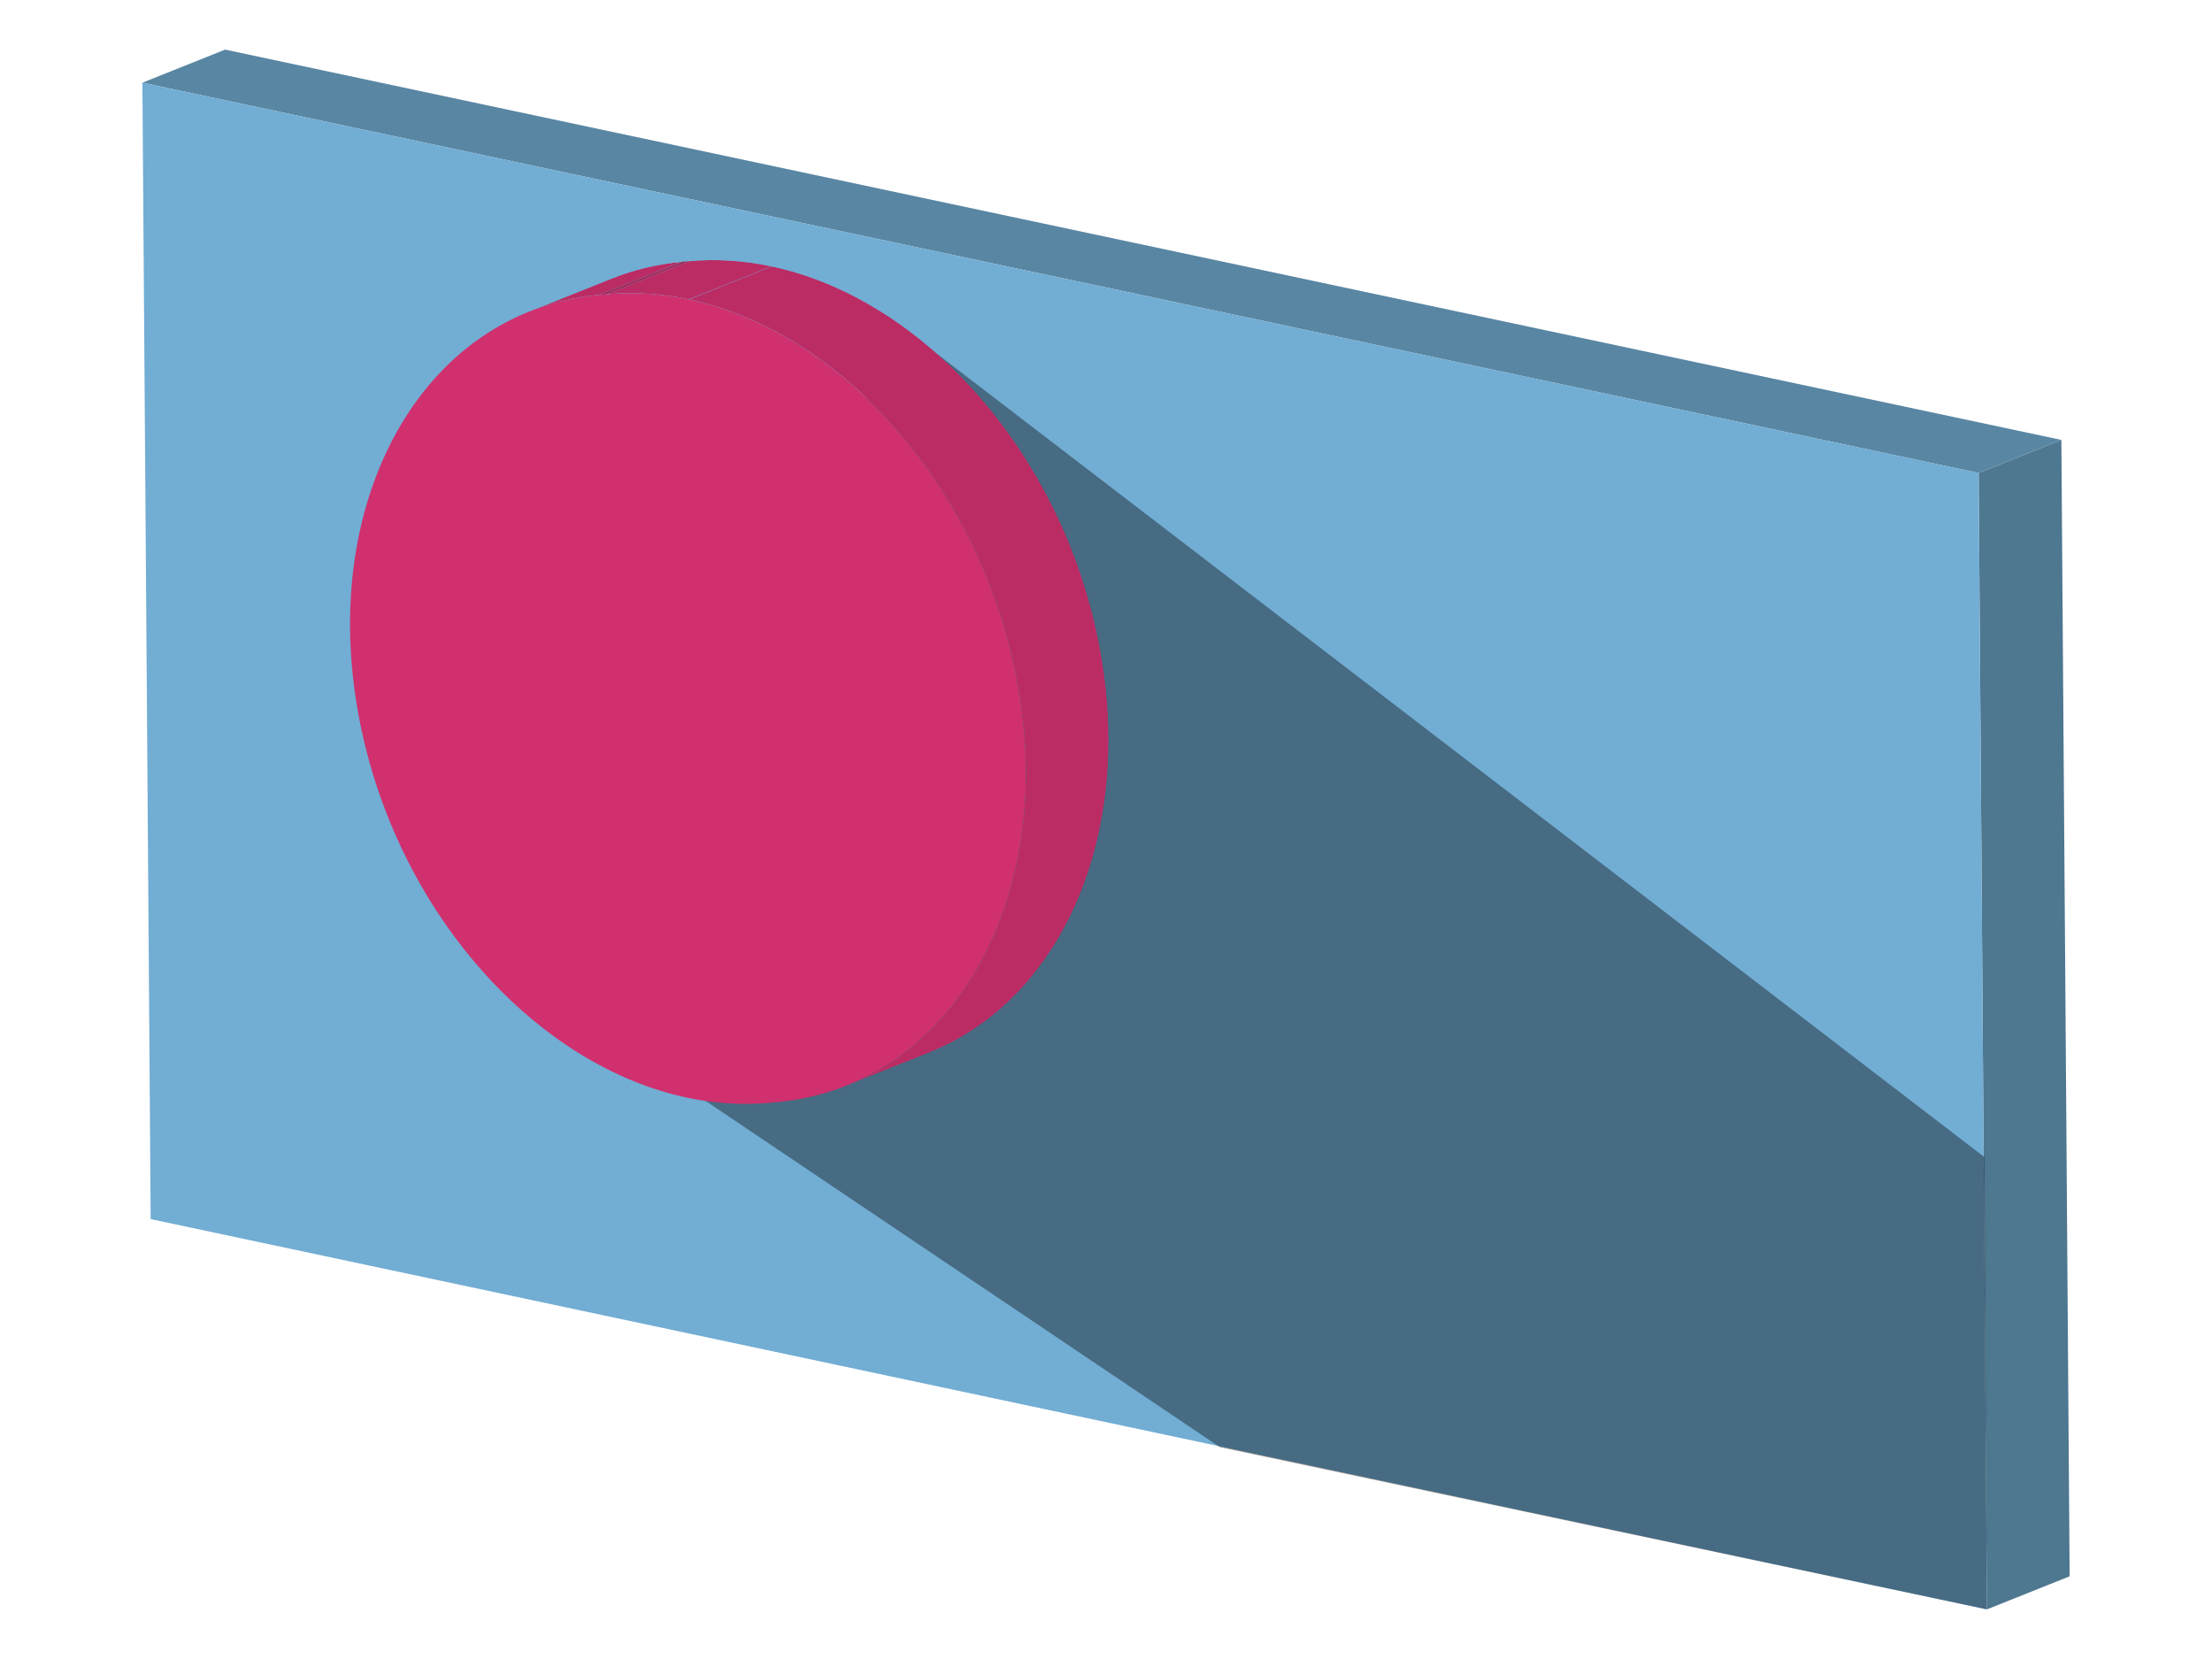
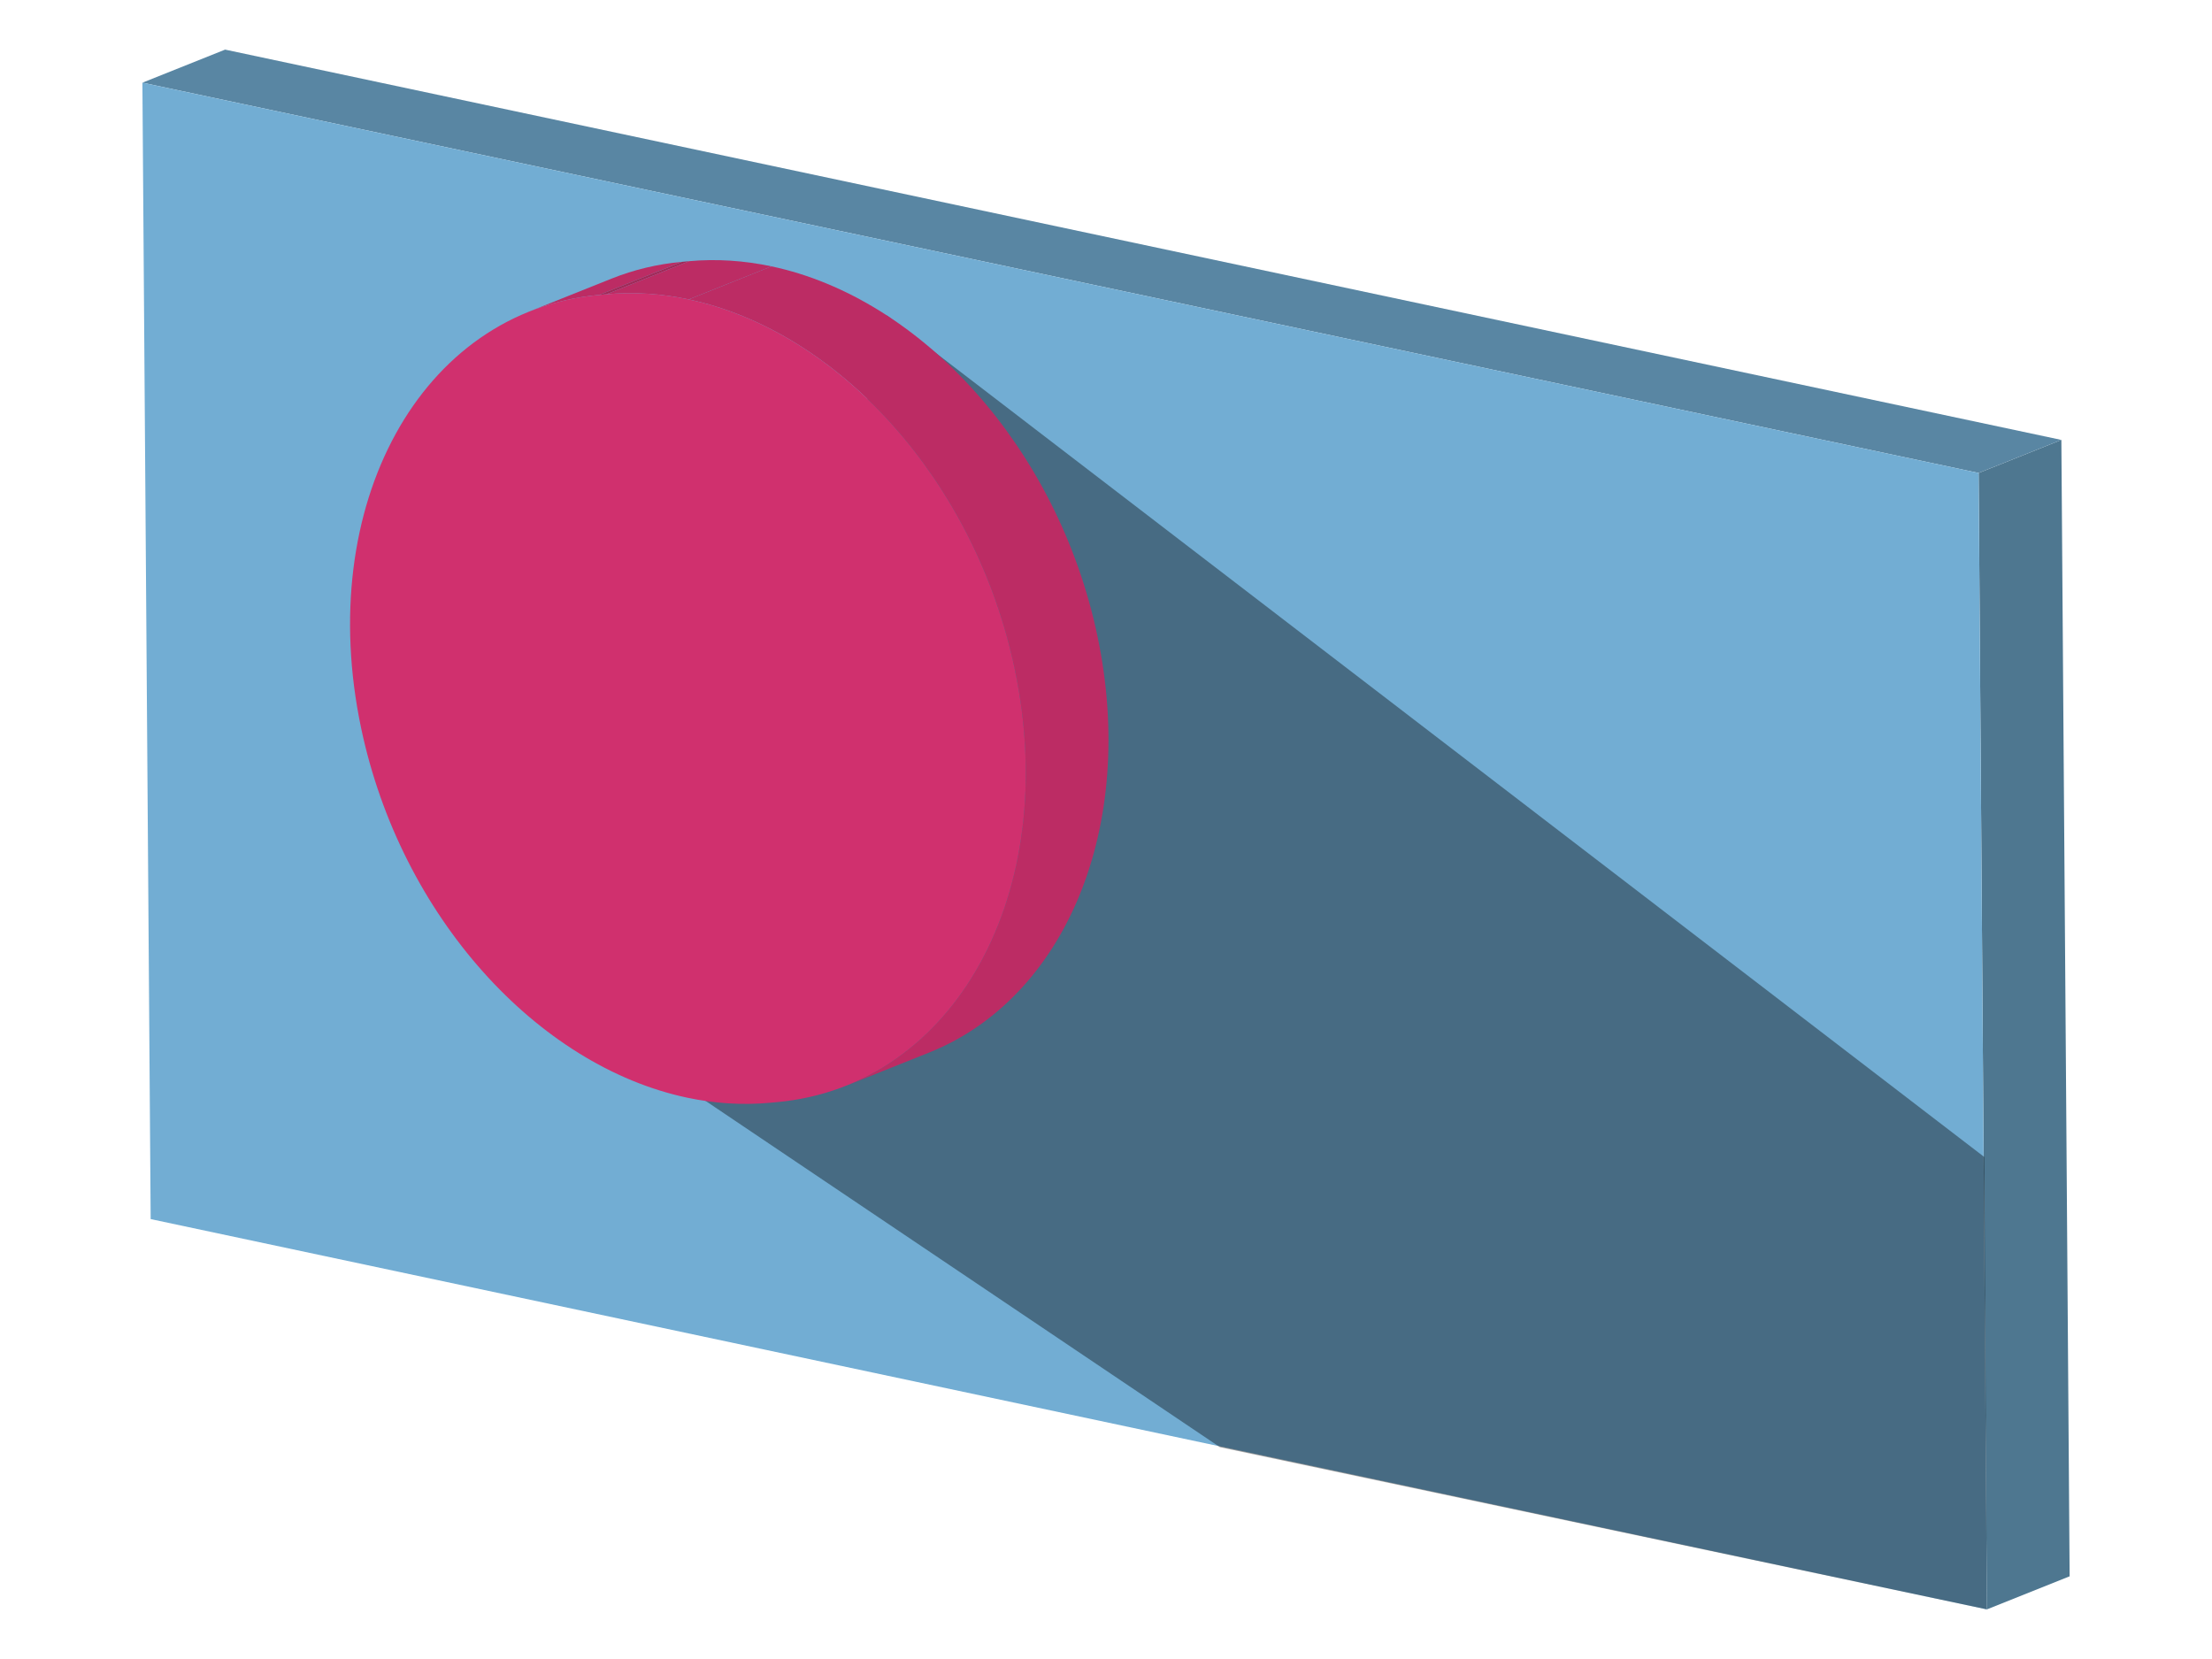
<svg xmlns="http://www.w3.org/2000/svg" viewBox="0 0 800 600">
-   <defs>
-     <clipPath id="b">
-       <path d="m191.4,112.68l29.91-11.96c7.89-3.16,16.37-5.21,25.35-6.03l-29.91,11.96c-8.98.81-17.46,2.87-25.35,6.03Z" style="fill: none;" />
-     </clipPath>
-     <clipPath id="c">
-       <path d="m219.31,106.42l29.91-11.96c9.95-.9,19.96-.22,29.8,1.87l-29.91,11.96c-9.84-2.09-19.84-2.77-29.8-1.87Z" style="fill: none;" />
-     </clipPath>
-     <clipPath id="d">
-       <path d="m336.11,380.64l-29.91,11.96c48.86-19.54,75.41-81.19,60.79-150.66-14.37-68.25-63.87-122.18-117.87-133.65l29.91-11.96c54,11.47,103.5,65.4,117.87,133.65,14.63,69.47-11.92,131.12-60.79,150.66Z" style="fill: none;" />
-     </clipPath>
-   </defs>
  <g style="fill: none; isolation: isolate;">
    <polygon points="715.6 171.06 745.52 159.1 748.51 570.1 718.59 582.06 715.6 171.06" style="fill: #4e7790;" />
    <polygon points="51.5 29.9 81.41 17.94 745.52 159.1 715.6 171.06 51.5 29.9" style="fill: #5986a3;" />
    <polygon points="715.6 171.06 718.59 582.06 54.49 440.9 51.5 29.9 715.6 171.06" style="fill: #72add3;" />
  </g>
  <polygon points="320.78 114.09 717.65 418.45 718.59 582.06 441.22 523.4 254.64 397.79 320.78 114.09" style="opacity: .38;" />
  <g style="fill: none; isolation: isolate;">
    <g style="fill: none; isolation: isolate;">
      <g style="clip-path: url(#b); fill: none;">
        <g style="fill: none; isolation: isolate;">
          <path d="m191.4,112.68l29.91-11.96c7.89-3.16,16.37-5.21,25.35-6.03l-29.91,11.96c-8.98.81-17.46,2.87-25.35,6.03" style="fill: #bc2c64;" />
        </g>
      </g>
    </g>
    <polygon points="216.75 106.66 246.67 94.7 249.23 94.46 219.31 106.42 216.75 106.66" style="fill: #a32756;" />
    <g style="fill: none; isolation: isolate;">
-       <g style="clip-path: url(#c); fill: none;">
-         <g style="fill: none; isolation: isolate;">
-           <path d="m219.31,106.42l29.91-11.96c9.95-.9,19.96-.22,29.8,1.87l-29.91,11.96c-9.84-2.09-19.84-2.77-29.8-1.87" style="fill: #bc2c64;" />
-         </g>
+       <g style="fill: none; isolation: isolate;">
+         <path d="m219.31,106.42l29.91-11.96c9.95-.9,19.96-.22,29.8,1.87l-29.91,11.96c-9.84-2.09-19.84-2.77-29.8-1.87" style="fill: #bc2c64;" />
      </g>
    </g>
    <g style="fill: none; isolation: isolate;">
-       <g style="clip-path: url(#d); fill: none;">
-         <g style="fill: none; isolation: isolate;">
-           <path d="m249.11,108.29l29.91-11.96c54,11.47,103.5,65.4,117.87,133.65,14.63,69.47-11.92,131.12-60.79,150.66l-29.91,11.96c48.86-19.54,75.41-81.19,60.79-150.66-14.37-68.25-63.87-122.18-117.87-133.65" style="fill: #bc2c64;" />
-         </g>
+       <g style="fill: none; isolation: isolate;">
+         <path d="m249.11,108.29l29.91-11.96c54,11.47,103.5,65.4,117.87,133.65,14.63,69.47-11.92,131.12-60.79,150.66l-29.91,11.96c48.86-19.54,75.41-81.19,60.79-150.66-14.37-68.25-63.87-122.18-117.87-133.65" style="fill: #bc2c64;" />
      </g>
    </g>
    <path d="m249.11,108.29c54,11.47,103.5,65.4,117.87,133.65,16.99,80.69-21.58,150.84-86.14,156.68l-2.56.23c-9.96.9-19.96.22-29.81-1.87-53.99-11.48-103.49-65.4-117.86-133.64-16.99-80.69,21.58-150.84,86.14-156.68l2.56-.24c9.95-.9,19.96-.22,29.8,1.87Z" style="fill: #d0306e;" />
  </g>
</svg>
